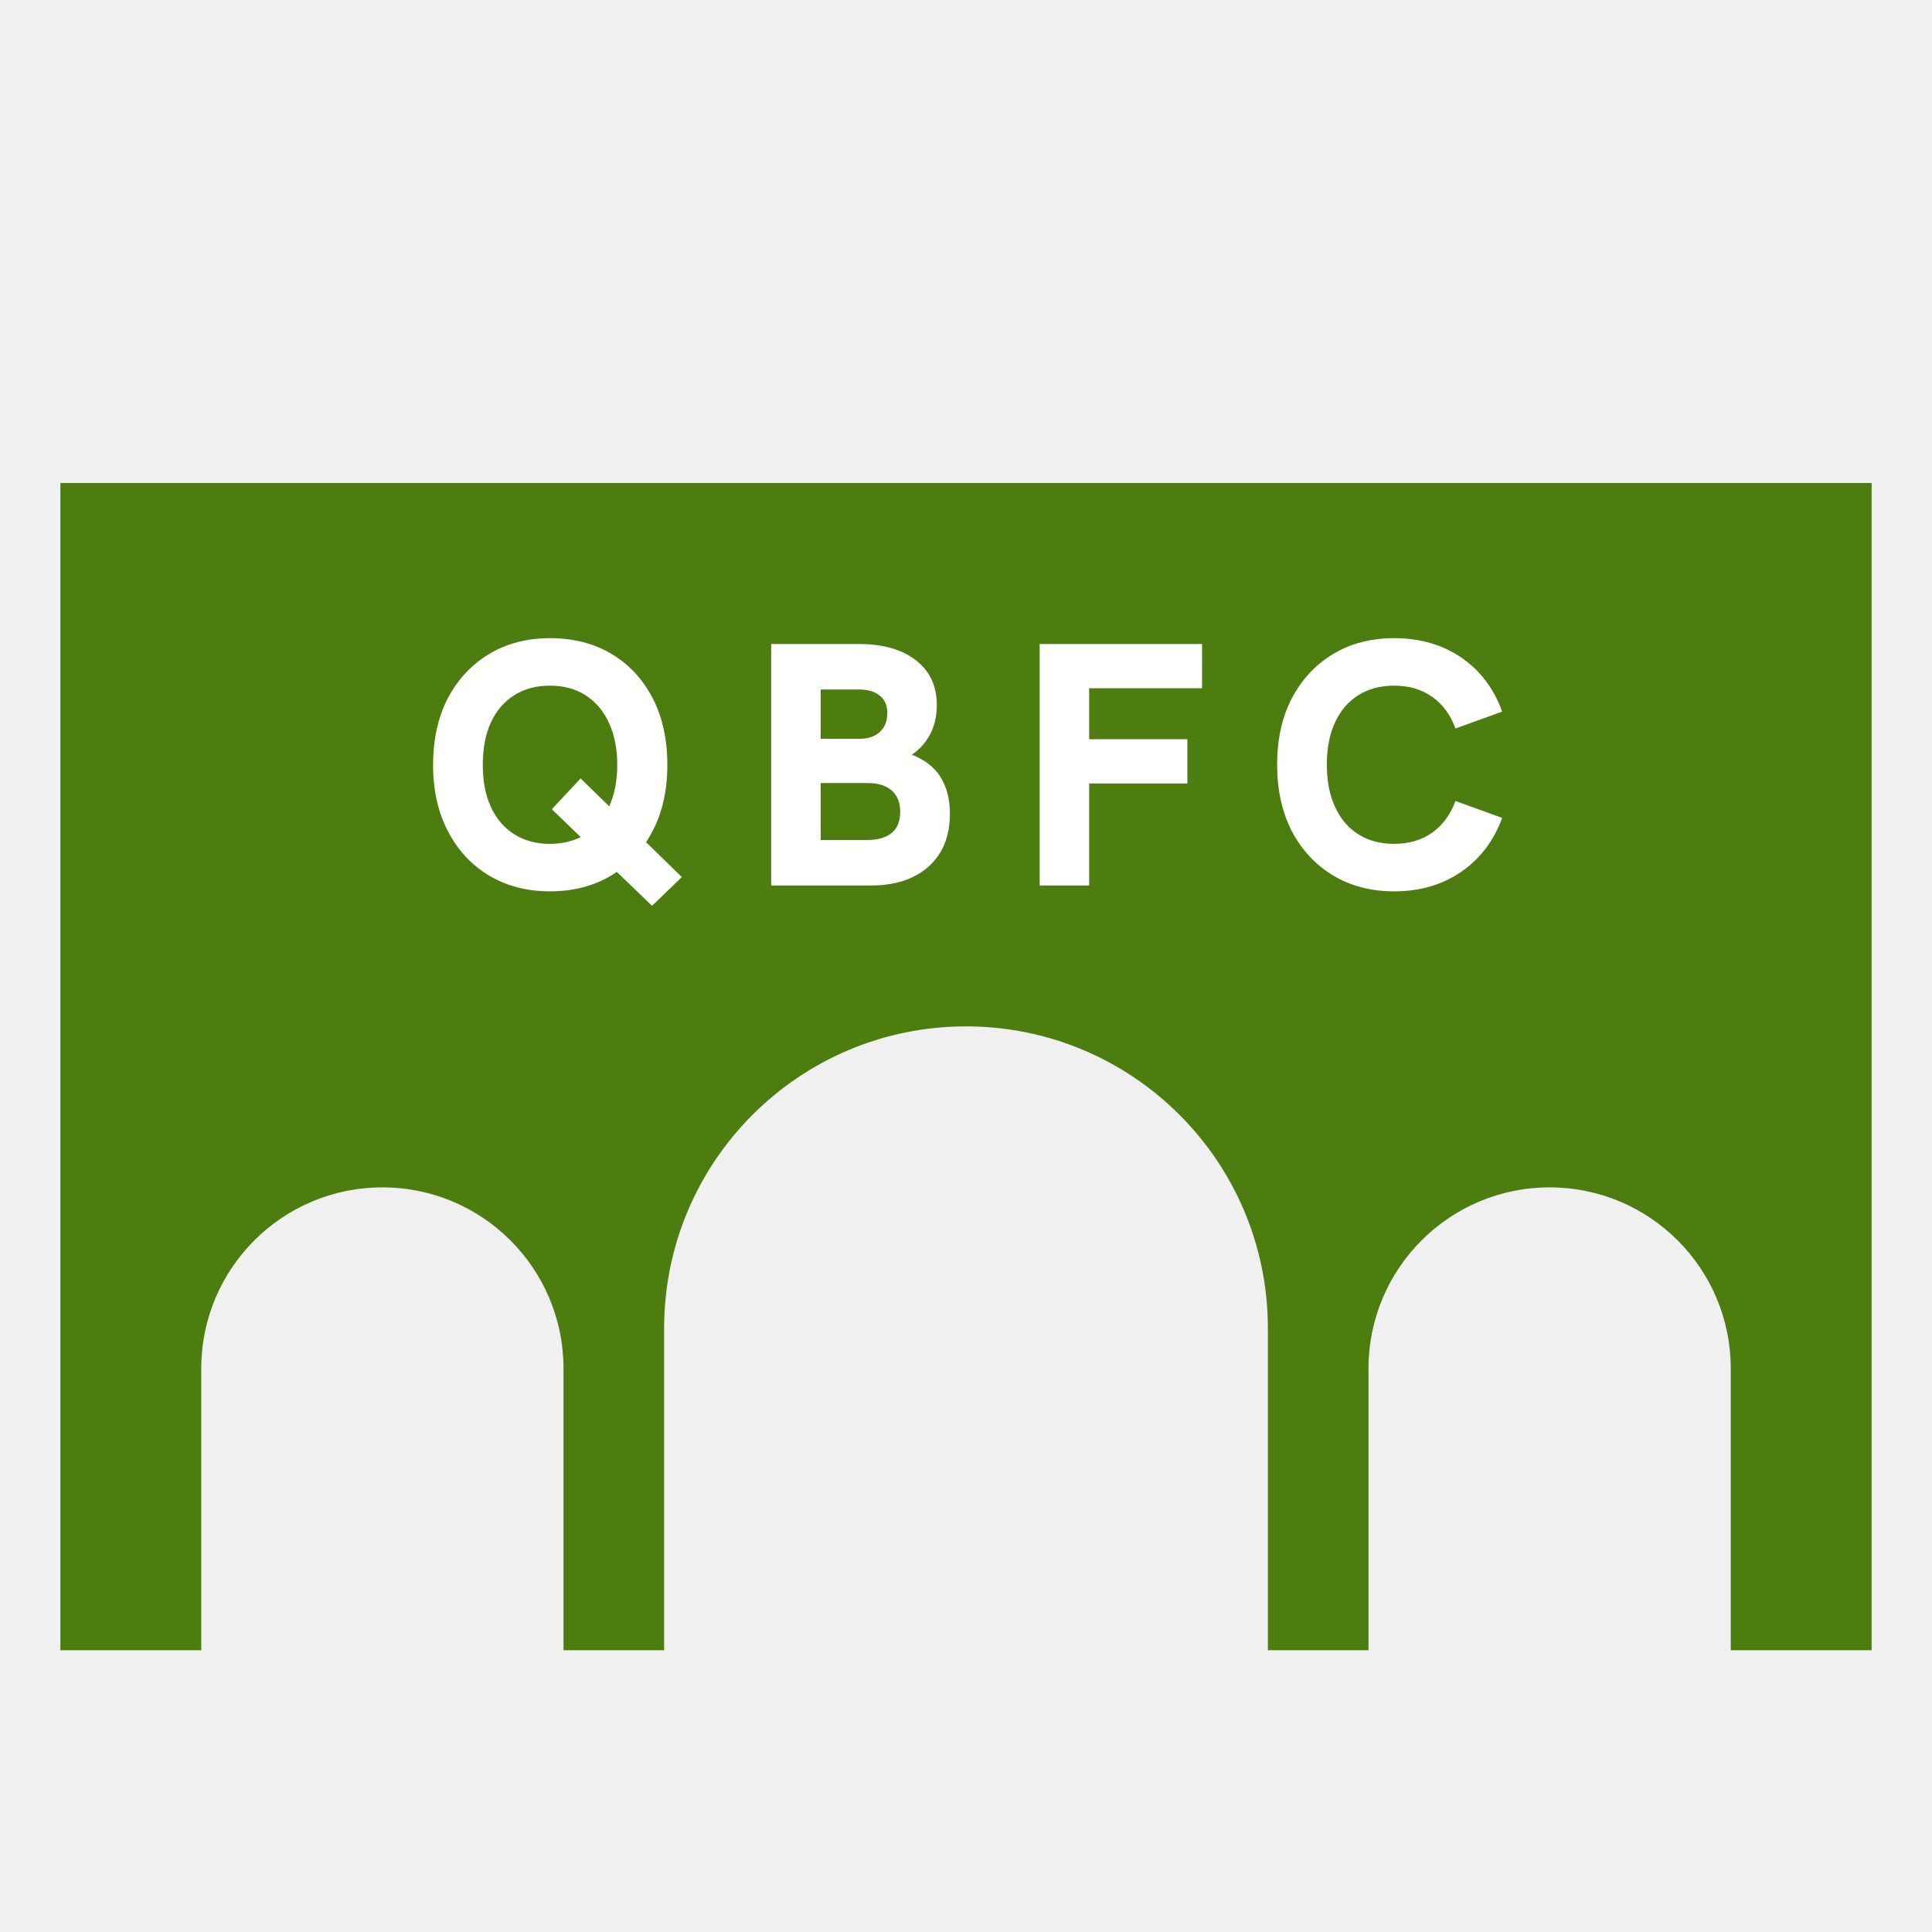
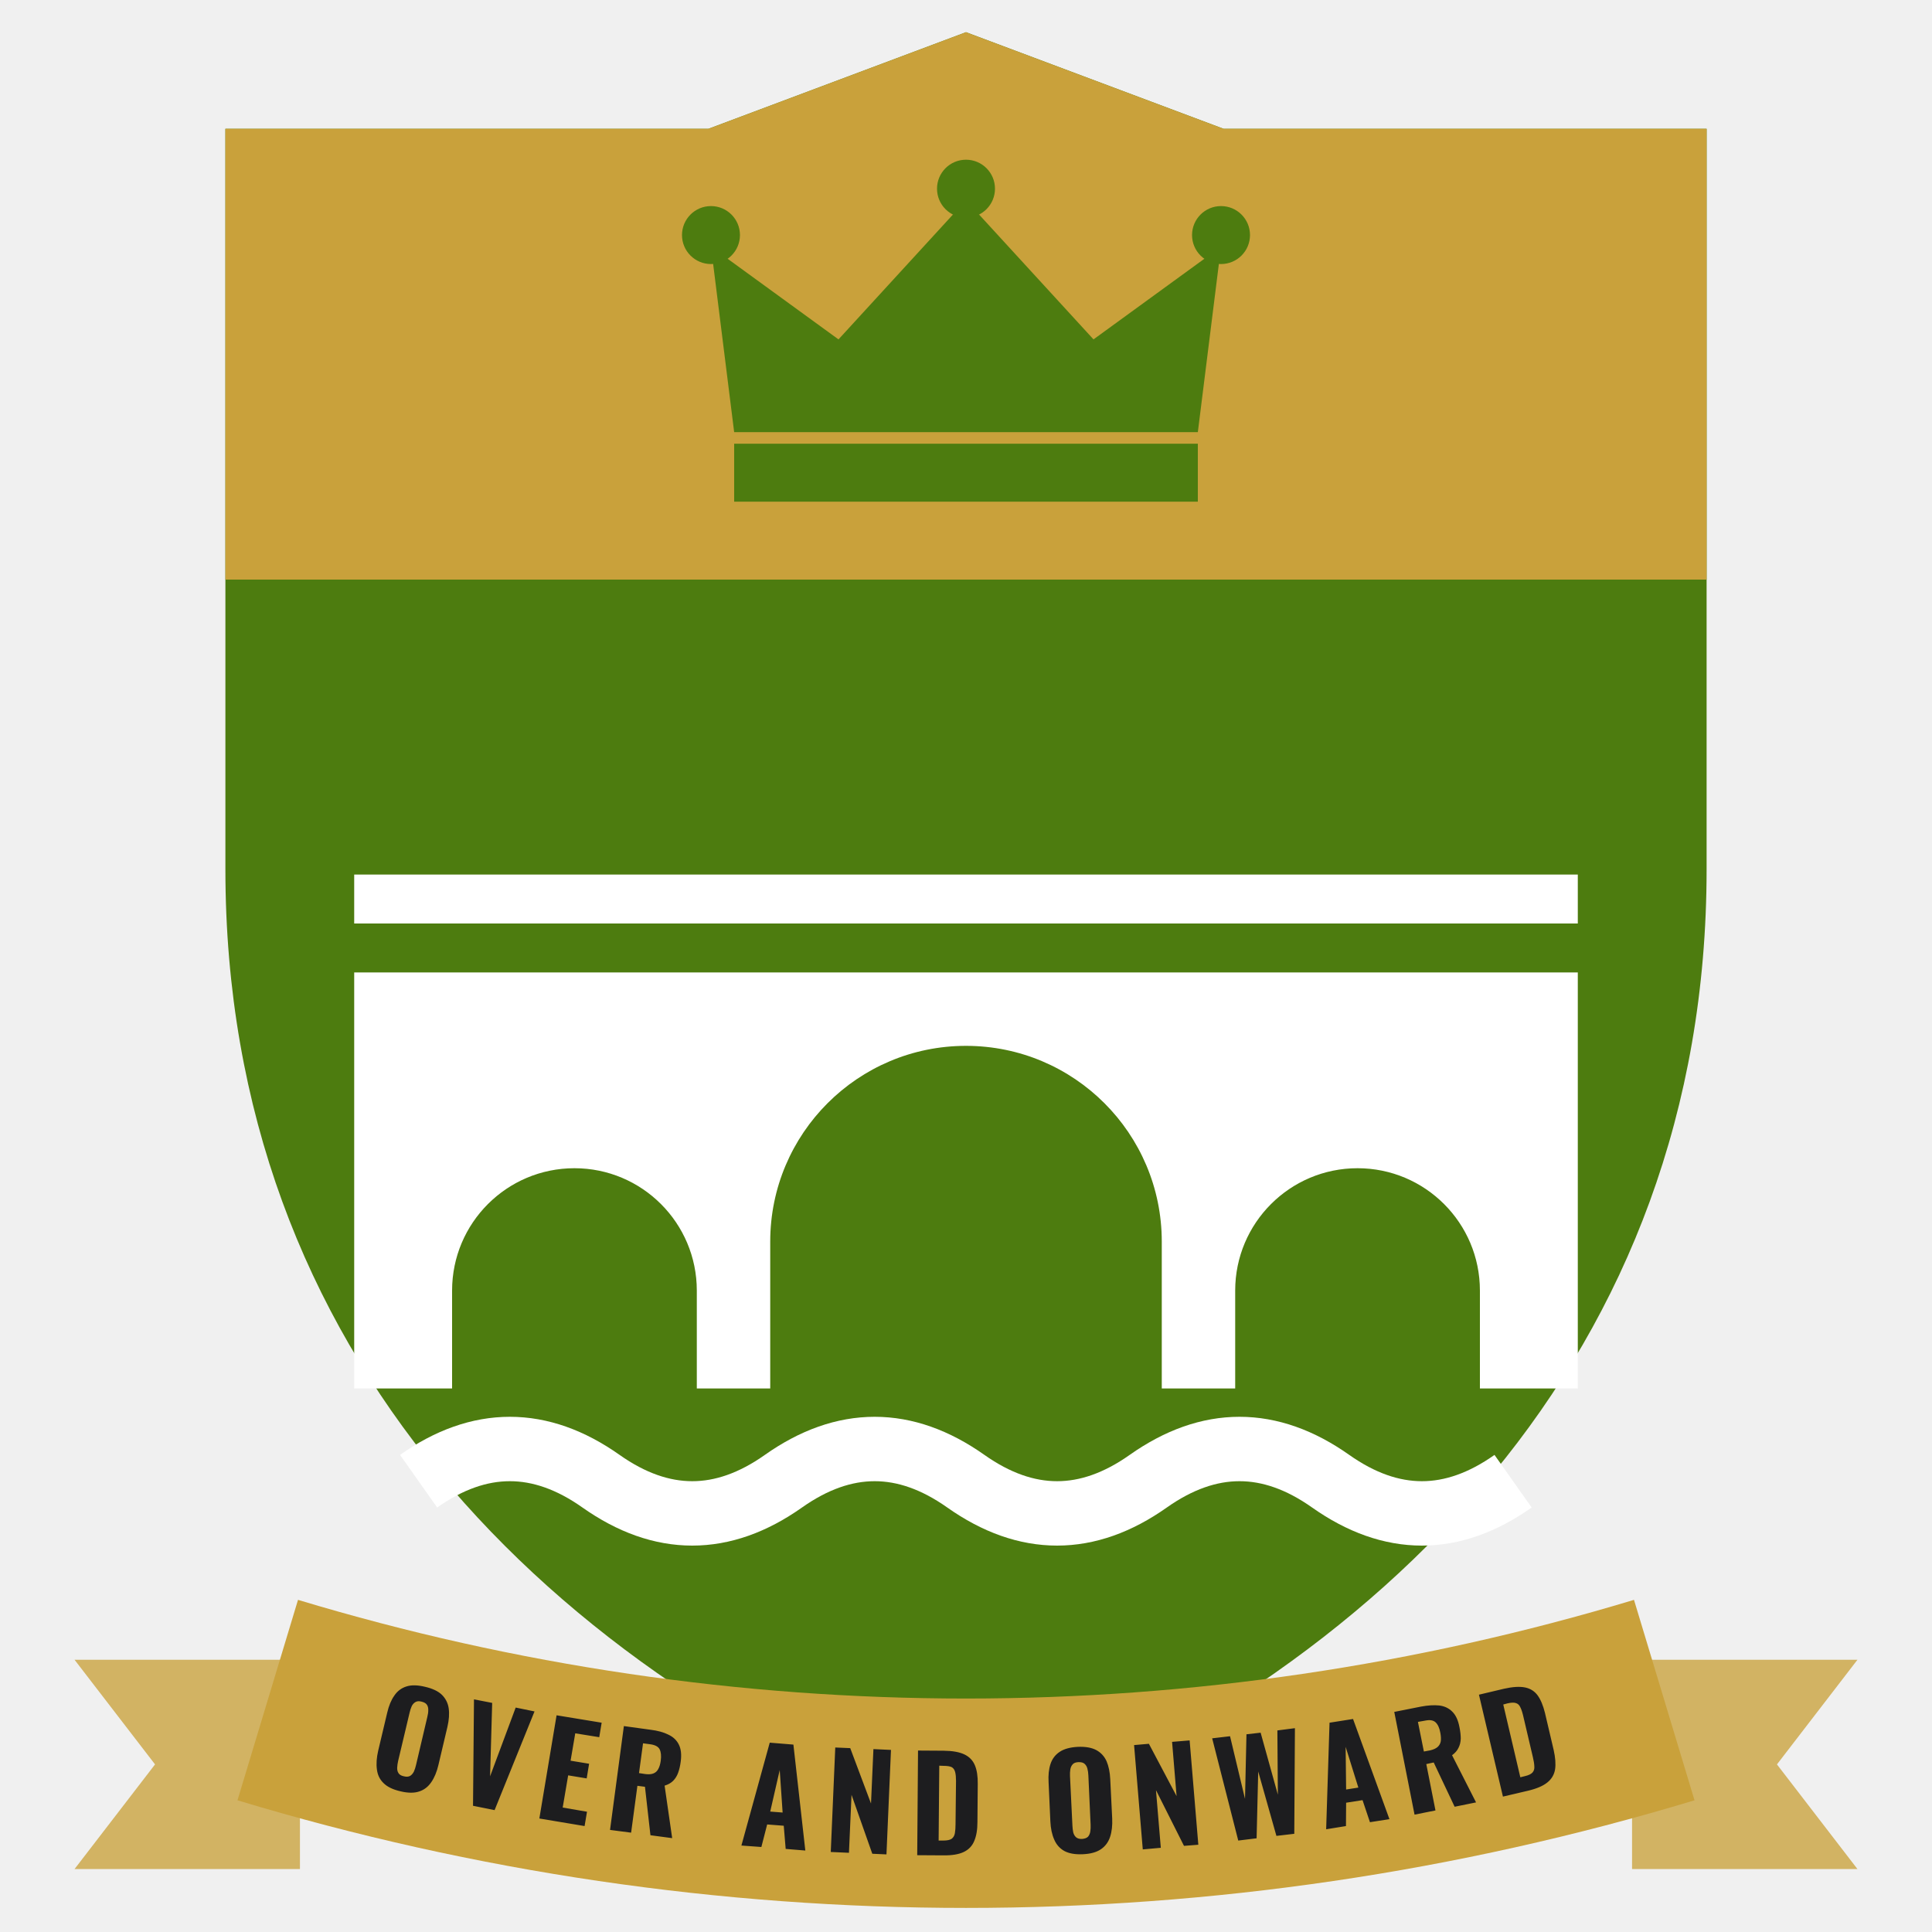
- <svg xmlns="http://www.w3.org/2000/svg" viewBox="0 0 96 96" role="img" aria-label="Queensbridge FC crest">
-   <path d="M3 24H93V82H3ZM33 82V66A15 15 0 0 1 63 66V82ZM10 82V68A9 9 0 0 1 28 68V82ZM68 82V68A9 9 0 0 1 86 68V82Z" fill="#4D7C0F" fill-rule="evenodd" />
-   <path d="M27.33 44.29Q25.62 44.29 24.31 43.51Q23 42.73 22.26 41.31Q21.52 39.9 21.52 38.01Q21.52 36.11 22.25 34.7Q22.99 33.29 24.3 32.5Q25.61 31.71 27.33 31.71Q29.07 31.71 30.38 32.49Q31.69 33.27 32.43 34.69Q33.16 36.1 33.16 38.01Q33.16 39.9 32.42 41.31Q31.68 42.73 30.36 43.51Q29.05 44.29 27.33 44.29ZM32.4 45.01 27.42 40.21 28.85 38.68 33.88 43.58ZM27.32 41.93Q28.36 41.93 29.11 41.45Q29.85 40.97 30.26 40.09Q30.67 39.2 30.67 38.01Q30.67 36.8 30.26 35.92Q29.85 35.03 29.1 34.55Q28.36 34.07 27.32 34.07Q26.31 34.07 25.56 34.54Q24.8 35.02 24.39 35.9Q23.99 36.78 23.99 38.01Q23.99 39.22 24.39 40.1Q24.8 40.98 25.56 41.46Q26.31 41.93 27.32 41.93ZM38.32 44V32H42.66Q44.48 32 45.51 32.81Q46.55 33.61 46.55 35.04Q46.55 35.85 46.22 36.48Q45.89 37.11 45.31 37.5Q46.28 37.88 46.74 38.62Q47.2 39.37 47.2 40.44Q47.2 42.1 46.15 43.05Q45.1 44 43.26 44ZM40.78 41.74H43.06Q44.73 41.74 44.73 40.33Q44.73 39.65 44.31 39.28Q43.89 38.91 43.12 38.91H40.78ZM40.78 36.71H42.71Q43.35 36.71 43.72 36.37Q44.09 36.03 44.09 35.43Q44.09 34.87 43.72 34.57Q43.35 34.26 42.66 34.26H40.78ZM51.66 44V32H59.73V34.2H54.12V36.73H59V38.93H54.12V44ZM69.27 44.29Q67.55 44.29 66.24 43.5Q64.93 42.71 64.19 41.3Q63.46 39.88 63.46 37.99Q63.46 36.1 64.19 34.7Q64.93 33.29 66.24 32.5Q67.55 31.71 69.27 31.71Q71.21 31.71 72.62 32.68Q74.03 33.65 74.64 35.36L72.32 36.2Q71.96 35.19 71.17 34.63Q70.39 34.07 69.27 34.07Q68.25 34.07 67.5 34.54Q66.74 35.02 66.34 35.89Q65.93 36.76 65.93 37.99Q65.93 39.22 66.34 40.1Q66.74 40.98 67.5 41.46Q68.25 41.93 69.27 41.93Q70.39 41.93 71.17 41.37Q71.96 40.8 72.32 39.8L74.64 40.64Q74.03 42.33 72.62 43.31Q71.21 44.29 69.27 44.29Z" fill="#FFFFFF" />
+ <svg xmlns="http://www.w3.org/2000/svg" viewBox="0 0 120 120" role="img" aria-label="Queensbridge FC crest">
+   <defs>
+     <clipPath id="qf">
+       <path d="M14 8H44L60 2L76 8H106V54C106 84 86 104 60 114C34 104 14 84 14 54Z" />
+     </clipPath>
+   </defs>
+   <path d="M14 8H44L60 2L76 8H106V54C106 84 86 104 60 114C34 104 14 84 14 54Z" fill="#4D7C0F" />
+   <g clip-path="url(#qf)">
+     <path d="M0 0H120V36H0Z" fill="#C9A13B" />
+   </g>
+   <g transform="translate(42 11) rotate(0) scale(0.36)">
+     <path d="M10 44L6 12L28 28L50 4L72 28L94 12L90 44Z" fill="#4D7C0F" />
+     <path d="M10 46H90V56H10Z" fill="#4D7C0F" />
+     <path d="M1 10a5 5 0 1 0 10 0a5 5 0 1 0 -10 0Z" fill="#4D7C0F" />
+     <path d="M45 2a5 5 0 1 0 10 0a5 5 0 1 0 -10 0Z" fill="#4D7C0F" />
+     <path d="M89 10a5 5 0 1 0 10 0a5 5 0 1 0 -10 0Z" fill="#4D7C0F" />
+   </g>
+   <g transform="translate(22 30) rotate(0) scale(0.76)">
+     <path d="M0 40H100V74H0ZM8 74V66A10 10 0 0 1 28 66V74ZM34 74V62A16 16 0 0 1 66 62V74ZM72 74V66A10 10 0 0 1 92 66V74Z" fill="#FFFFFF" fill-rule="evenodd" />
+     <path d="M0 32H100V36H0Z" fill="#FFFFFF" />
+   </g>
+   <path d="M26 92q5.67 -4.00 11.33 0q5.67 4.00 11.33 0q5.67 -4.00 11.33 0q5.67 4.00 11.33 0q5.67 -4.00 11.33 0q5.67 4.00 11.33 0" fill="none" stroke="#FFFFFF" stroke-width="4" stroke-linecap="butt" stroke-linejoin="round" />
+   <path d="M18.63 103.09L4.63 103.09L9.63 109.59L4.63 116.09L18.63 116.09Z" fill="#C9A13B" opacity="0.78" />
+   <path d="M101.37 103.09L115.37 103.09L110.37 109.59L115.37 116.09L101.37 116.09Z" fill="#C9A13B" opacity="0.78" />
+   <path d="M18.51 99.37A143.5 143.5 0 0 0 101.49 99.37L105.25 111.82A156.5 156.5 0 0 1 14.75 111.82Z" fill="#C9A13B" />
+   <path d="M24.87 111.26Q24.17 111.1 23.82 110.75Q23.47 110.41 23.41 109.9Q23.34 109.39 23.49 108.74L24.05 106.38Q24.2 105.73 24.49 105.32Q24.77 104.9 25.24 104.75Q25.7 104.6 26.4 104.77Q27.1 104.93 27.45 105.27Q27.8 105.62 27.87 106.11Q27.94 106.61 27.79 107.26L27.23 109.63Q27.08 110.27 26.79 110.69Q26.5 111.12 26.04 111.27Q25.57 111.43 24.87 111.26ZM25.09 110.33Q25.33 110.39 25.48 110.3Q25.62 110.21 25.71 110.03Q25.79 109.85 25.84 109.63L26.54 106.65Q26.6 106.42 26.6 106.23Q26.61 106.03 26.52 105.89Q26.43 105.75 26.18 105.69Q25.95 105.63 25.8 105.72Q25.65 105.81 25.57 105.98Q25.49 106.16 25.44 106.38L24.73 109.37Q24.68 109.59 24.67 109.79Q24.66 109.99 24.75 110.13Q24.84 110.28 25.09 110.33ZM29.38 112.16 29.44 105.55 30.57 105.77 30.44 110.33 32.03 106.06 33.2 106.3 30.72 112.43ZM33.5 112.95 34.57 106.54 37.37 107 37.22 107.9 35.73 107.66 35.44 109.36 36.59 109.55 36.44 110.46 35.29 110.27 34.95 112.27 36.46 112.53 36.31 113.42ZM37.89 113.66 38.75 107.21 40.42 107.44Q41.07 107.52 41.51 107.74Q41.96 107.95 42.16 108.35Q42.37 108.76 42.28 109.42Q42.23 109.81 42.12 110.11Q42.01 110.41 41.81 110.61Q41.61 110.81 41.28 110.91L41.75 114.17L40.4 113.99L40.06 110.98L39.59 110.92L39.2 113.83ZM39.69 110.13 40.08 110.19Q40.4 110.23 40.59 110.15Q40.79 110.07 40.89 109.87Q41 109.67 41.04 109.36Q41.1 108.91 40.97 108.65Q40.84 108.4 40.39 108.34L39.94 108.28ZM46.05 114.63 47.81 108.24 49.28 108.36 50.02 114.94 48.8 114.84 48.68 113.4 47.65 113.32 47.29 114.72ZM47.84 112.52 48.61 112.58 48.43 109.94ZM51.6 115.03 51.88 108.54 52.81 108.58 54.1 112.02 54.25 108.64 55.34 108.69 55.06 115.18 54.18 115.14 52.89 111.48 52.73 115.08ZM56.97 115.23 57.02 108.73 58.62 108.74Q59.44 108.75 59.9 108.97Q60.36 109.19 60.55 109.64Q60.74 110.09 60.73 110.8L60.71 113.17Q60.71 113.89 60.51 114.35Q60.32 114.81 59.86 115.03Q59.4 115.25 58.6 115.24ZM58.3 114.32 58.59 114.32Q58.95 114.32 59.11 114.21Q59.27 114.09 59.31 113.86Q59.35 113.63 59.35 113.3L59.38 110.62Q59.38 110.28 59.33 110.08Q59.28 109.87 59.13 109.77Q58.97 109.68 58.61 109.68L58.34 109.67ZM67.25 115.17Q66.54 115.2 66.11 114.97Q65.68 114.73 65.48 114.26Q65.27 113.79 65.24 113.13L65.13 110.7Q65.09 110.04 65.25 109.56Q65.41 109.08 65.82 108.81Q66.22 108.54 66.94 108.5Q67.66 108.47 68.09 108.7Q68.52 108.93 68.73 109.39Q68.93 109.86 68.96 110.52L69.08 112.95Q69.11 113.61 68.95 114.09Q68.79 114.58 68.38 114.86Q67.97 115.14 67.25 115.17ZM67.21 114.22Q67.46 114.2 67.58 114.08Q67.69 113.95 67.72 113.76Q67.75 113.56 67.74 113.34L67.6 110.27Q67.59 110.04 67.54 109.85Q67.49 109.66 67.36 109.55Q67.24 109.44 66.98 109.45Q66.74 109.46 66.63 109.58Q66.51 109.71 66.48 109.9Q66.45 110.09 66.46 110.32L66.61 113.39Q66.62 113.61 66.66 113.81Q66.71 114 66.83 114.11Q66.96 114.23 67.21 114.22ZM70.98 114.87 70.44 108.39 71.36 108.31 73.08 111.56 72.8 108.19 73.89 108.1 74.43 114.58 73.54 114.65 71.8 111.19 72.1 114.77ZM76.91 114.32 75.29 107.97 76.4 107.84 77.33 111.73 77.42 107.72 78.3 107.62 79.37 111.47 79.34 107.48 80.43 107.34 80.39 113.9 79.28 114.03 78.15 110.03 78.05 114.18ZM82.37 113.62 82.58 107 84.04 106.77 86.3 112.99 85.09 113.18 84.63 111.81 83.61 111.97 83.6 113.42ZM83.61 111.15 84.37 111.03 83.58 108.5ZM87.86 112.71 86.6 106.33 88.26 106Q88.9 105.88 89.39 105.93Q89.88 105.99 90.2 106.31Q90.53 106.63 90.65 107.28Q90.73 107.67 90.73 107.99Q90.72 108.31 90.59 108.56Q90.47 108.82 90.19 109.02L91.68 111.95L90.35 112.22L89.05 109.47L88.59 109.57L89.16 112.45ZM88.44 108.79 88.82 108.72Q89.13 108.65 89.29 108.51Q89.45 108.37 89.49 108.15Q89.52 107.93 89.46 107.62Q89.38 107.18 89.17 106.98Q88.96 106.78 88.52 106.87L88.07 106.95ZM93.35 111.59 91.86 105.26 93.42 104.89Q94.22 104.71 94.72 104.81Q95.22 104.91 95.51 105.31Q95.79 105.7 95.96 106.39L96.5 108.69Q96.66 109.4 96.59 109.89Q96.51 110.39 96.11 110.71Q95.72 111.03 94.93 111.22ZM94.43 110.39 94.71 110.32Q95.06 110.24 95.19 110.09Q95.32 109.94 95.3 109.71Q95.29 109.47 95.21 109.14L94.6 106.54Q94.52 106.21 94.42 106.02Q94.33 105.83 94.15 105.78Q93.98 105.72 93.63 105.8L93.37 105.87Z" fill="#1D1D1F" />
</svg>
